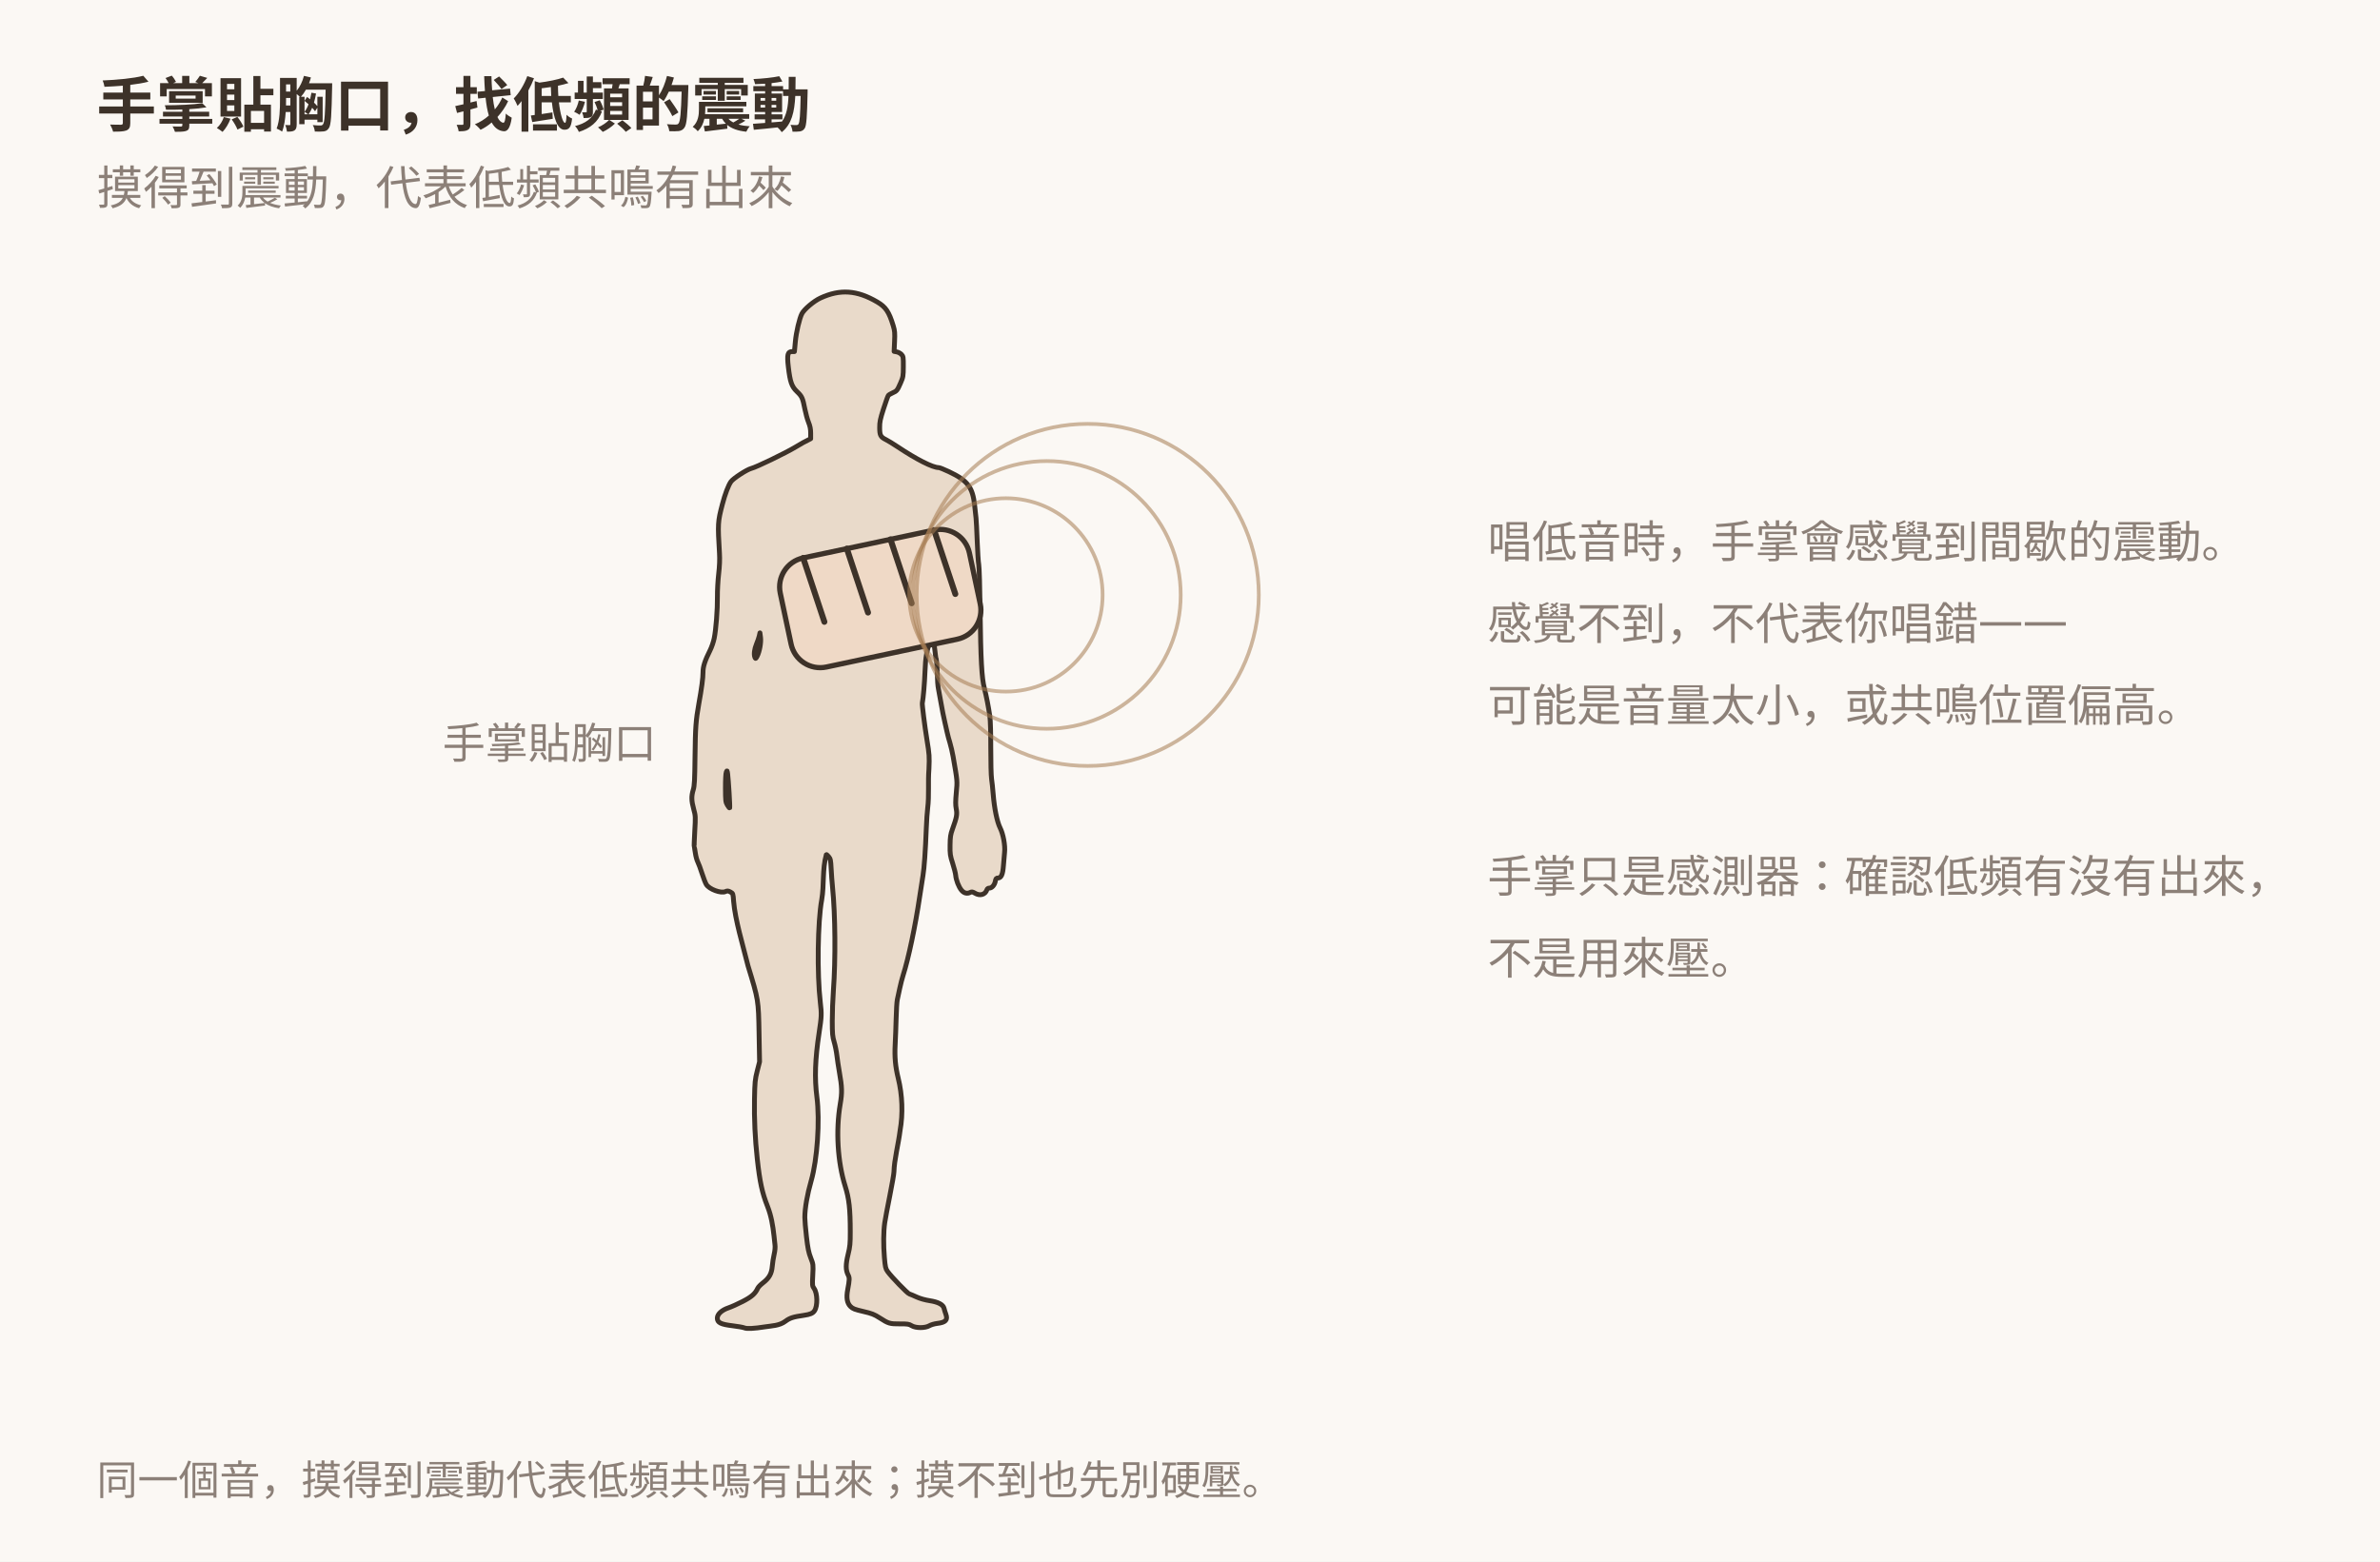
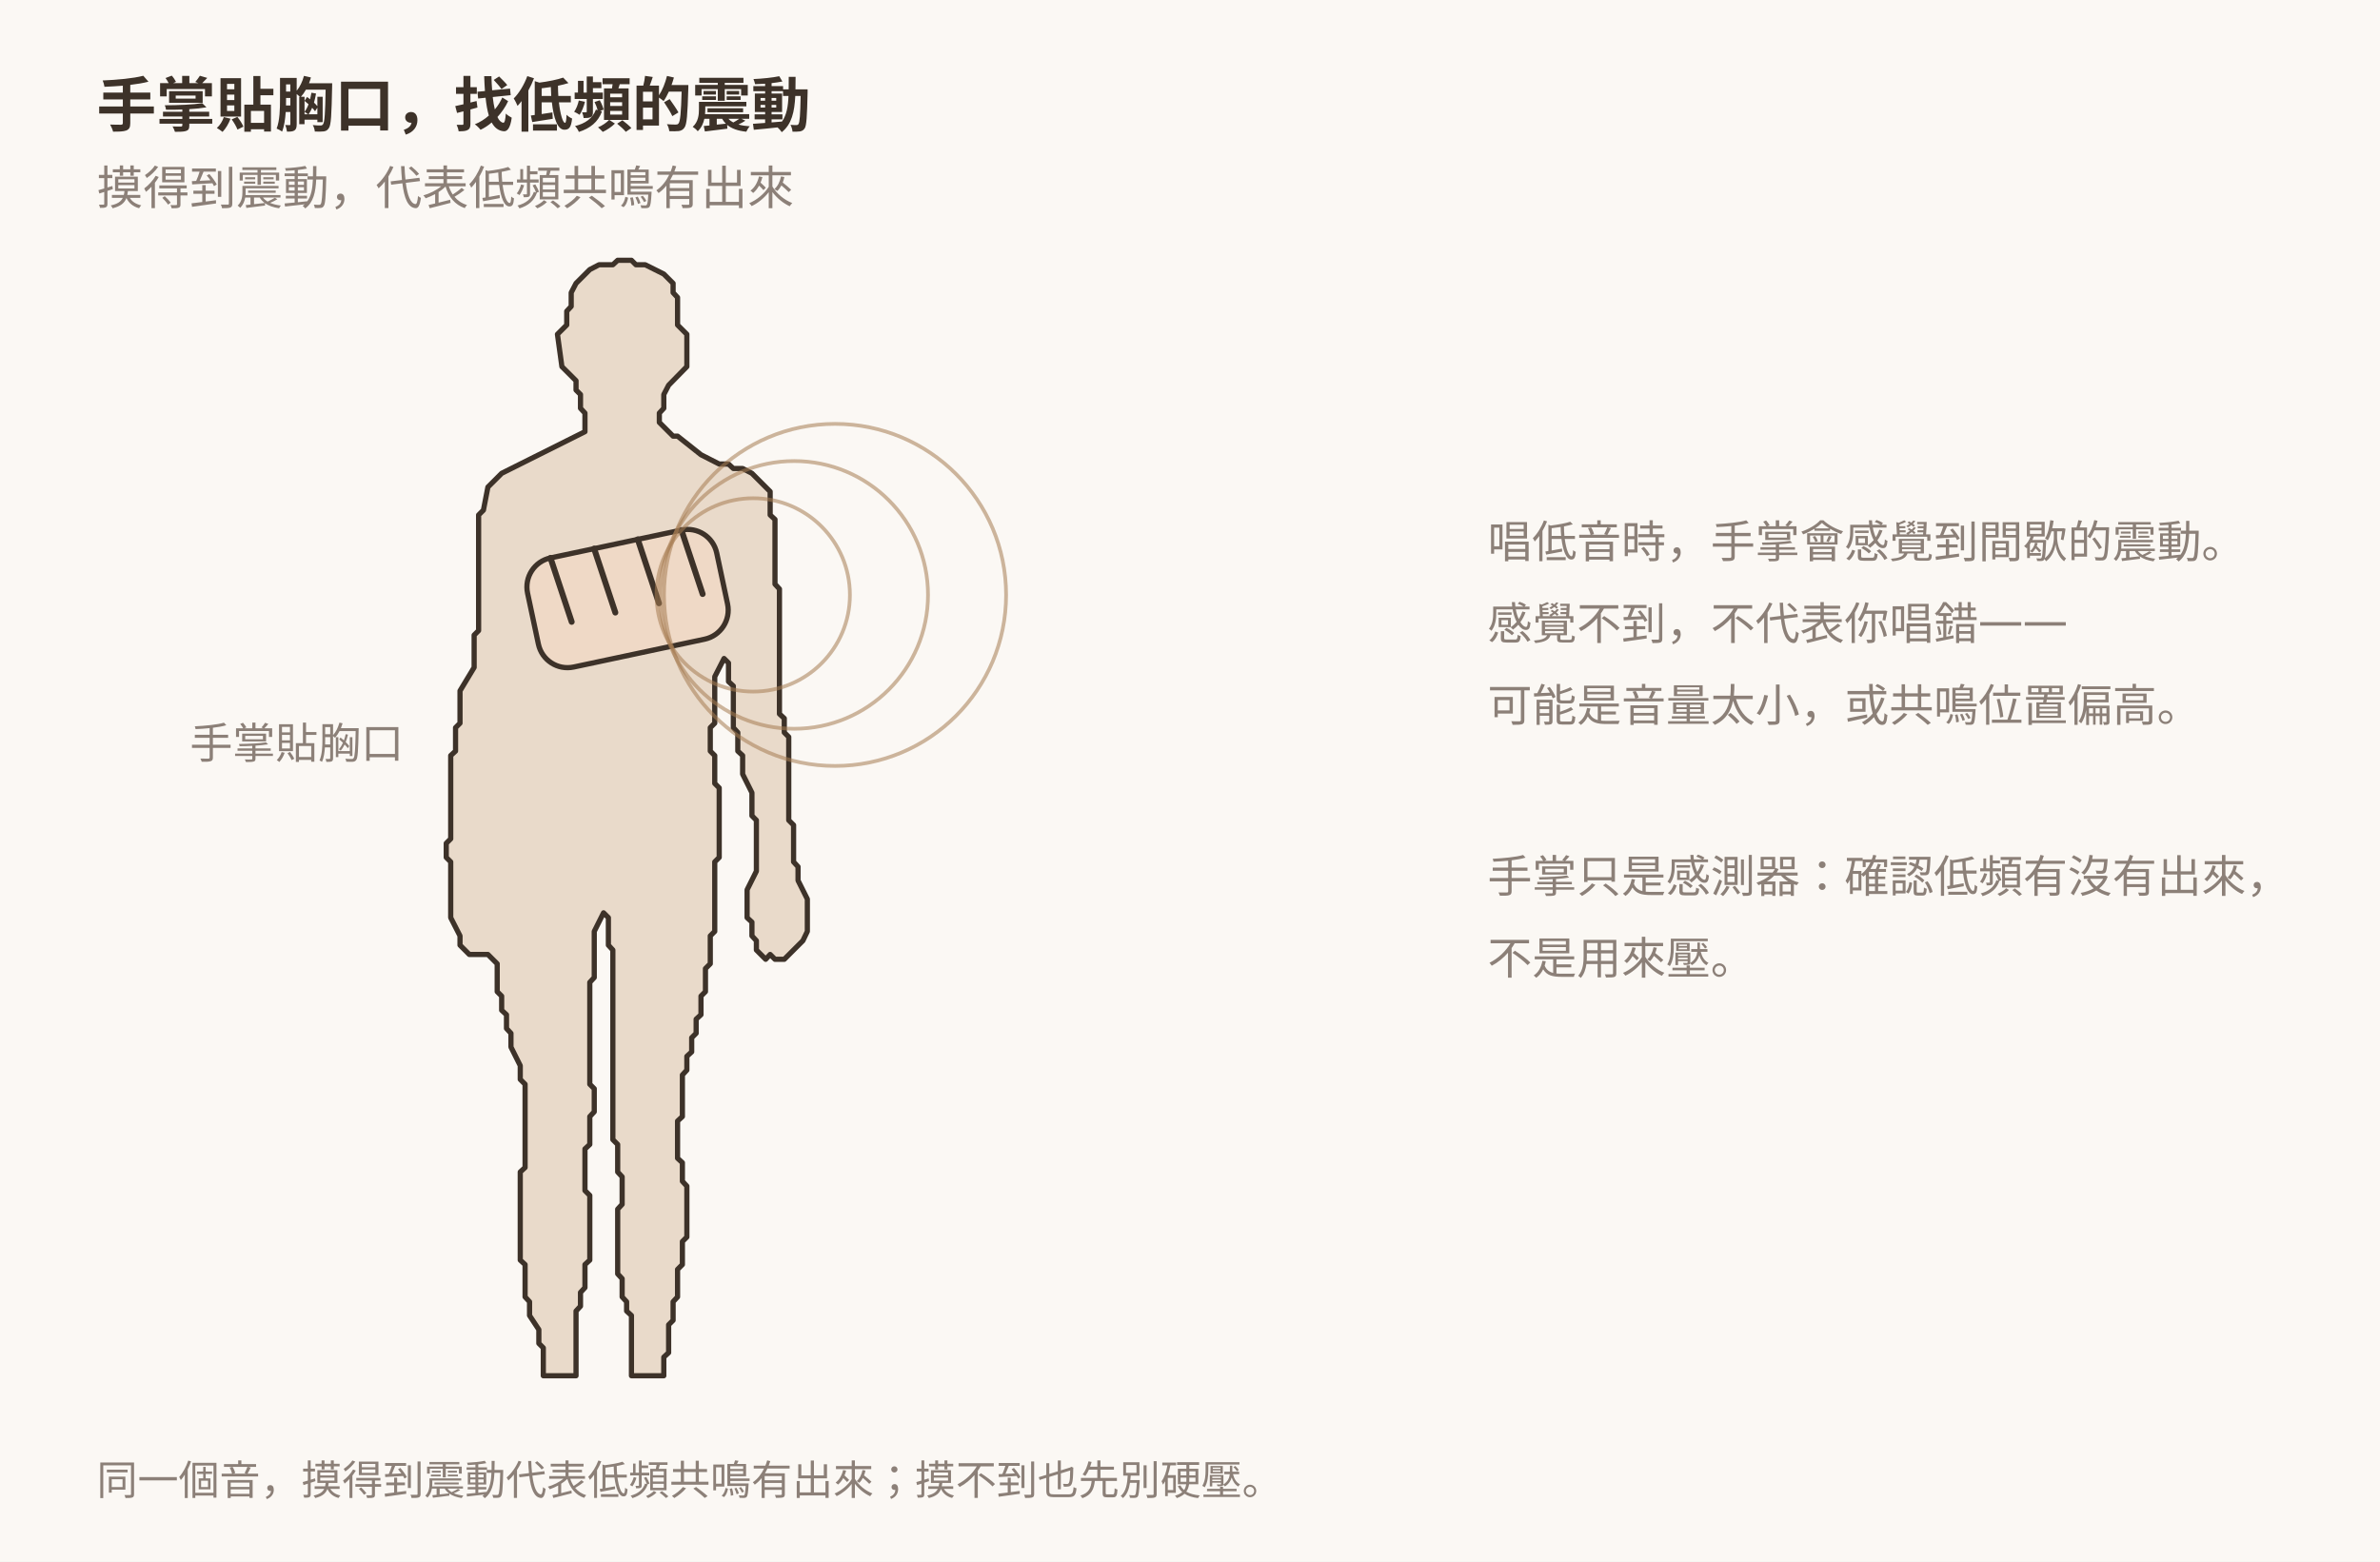
<svg xmlns="http://www.w3.org/2000/svg" viewBox="0 0 640 420" role="img" aria-label="手掌貼胸口，找低頻的震動">
  <rect width="640" height="420" fill="#FBF8F4" />
  <style>
    .t   { font-family: 'Noto Sans TC','PingFang TC','Microsoft JhengHei',system-ui,sans-serif; fill: #3D3229; }
    .tb  { font-family: 'Noto Sans TC','PingFang TC','Microsoft JhengHei',system-ui,sans-serif; fill: #3D3229; font-weight: 700; }
    .ts  { font-family: 'Noto Sans TC','PingFang TC','Microsoft JhengHei',system-ui,sans-serif; fill: #8C8078; }
    .num { font-family: 'Noto Sans TC','PingFang TC','Microsoft JhengHei',system-ui,sans-serif; fill: #FFFFFF; font-weight: 700; font-size: 11px; }
    .ink { fill: none; stroke: #3D3229; stroke-width: 1.6; stroke-linejoin: round; stroke-linecap: round; }
    .thin{ fill: none; stroke: #D9CFC4; stroke-width: 1.1; }
    .dash{ fill: none; stroke: #D9CFC4; stroke-width: 1.1; stroke-dasharray: 4 5; }
    .lead{ fill: none; stroke: #8C8078; stroke-width: 1; }
    .acc { fill: none; stroke: #A67C52; stroke-width: 2; stroke-linejoin: round; stroke-linecap: round; }
    .blue{ fill: none; stroke: #6B8FBF; stroke-width: 2; stroke-linejoin: round; stroke-linecap: round; }
    .green{ fill: none; stroke: #6F8F6A; stroke-width: 2; stroke-linejoin: round; stroke-linecap: round; }
    .red { fill: none; stroke: #B0563F; stroke-width: 2; stroke-linejoin: round; stroke-linecap: round; }
    .dot { fill: #3D3229; }
  </style>
  <text x="26" y="34" class="tb" font-size="16">手掌貼胸口，找低頻的震動</text>
  <text x="26" y="55" class="ts" font-size="12.5">摸得到震動，代表低頻共鳴有出來</text>
-   <g transform="translate(120,70) scale(1.0101)">
-     <path d="m 79.328,284.247 c -0.308,-0.135 -1.703,-0.382 -3.1,-0.549 -3.149,-0.378 -4.065,-0.837 -4.065,-2.039 0,-1.061 1.178,-2.14 3.004,-2.752 0.749,-0.251 2.437,-1.01 3.751,-1.686 2.373,-1.221 3.349,-2.077 4.001,-3.508 0.144,-0.315 0.75,-0.946 1.347,-1.401 1.683,-1.283 2.356,-2.467 2.522,-4.437 0.077,-0.908 0.303,-2.35 0.502,-3.204 0.227,-0.974 0.309,-1.928 0.219,-2.56 -0.079,-0.554 -0.193,-1.612 -0.255,-2.351 -0.317,-2.832 -0.752,-5.366 -1.728,-7.856 -1.433,-3.627 -2.047,-6.47 -2.725,-12.632 -0.59,-5.359 -0.842,-10.741 -0.743,-15.898 0.088,-4.607 0.151,-5.249 0.726,-7.501 l 0.629,-2.463 -0.137,-7.501 c -0.164,-9.007 -0.146,-8.893 -2.935,-18.026 -1.401,-5.634 -3.424,-12.242 -3.84,-17.201 -0.146,-2.072 -0.157,-2.105 -0.86,-2.484 -0.598,-0.322 -0.811,-0.339 -1.322,-0.106 -1.189,0.542 -4.302,-0.612 -5.079,-1.883 -0.242,-0.395 -0.759,-1.726 -1.15,-2.958 -0.391,-1.232 -0.901,-2.61 -1.134,-3.064 -0.233,-0.454 -0.519,-1.498 -0.635,-2.321 -0.117,-0.823 -0.254,-1.564 -0.305,-1.646 -0.051,-0.083 0.013,-1.965 0.141,-4.184 0.227,-3.911 0.218,-4.092 -0.288,-5.926 -0.609,-2.205 -0.635,-3.435 -0.109,-5.139 0.317,-1.028 0.394,-2.496 0.467,-8.871 0.087,-7.666 0.228,-9.611 1.01,-13.969 0.77,-4.293 1.117,-6.905 1.117,-8.405 0,-1.574 0.475,-3.05 1.908,-5.926 0.399,-0.801 0.881,-2.211 1.07,-3.135 0.485,-2.359 0.894,-7.644 0.857,-11.084 -0.017,-1.601 0.132,-4.322 0.331,-6.046 0.244,-2.111 0.316,-3.903 0.221,-5.486 -0.477,-7.989 -0.452,-8.41 0.773,-13.099 0.714,-2.733 1.591,-5.039 2.286,-6.016 0.613,-0.862 4.226,-3.211 5.391,-3.506 1.39,-0.352 9.101,-4.079 11.793,-5.699 1.313,-0.799 2.644,-1.555 4.031,-2.216 v -1.487 c 0,-1.071 -0.157,-1.874 -0.561,-2.868 -0.309,-0.759 -0.753,-2.364 -0.988,-3.565 -0.577,-2.951 -0.759,-3.351 -2.116,-4.648 -1.389,-1.327 -1.815,-2.548 -2.278,-6.535 -0.384,-3.299 -0.186,-4.101 1.01,-4.101 h 0.61 L 92.938,21.655 c 0.229,-2.492 1.083,-6.149 1.734,-7.426 0.6,-1.177 3.184,-3.361 4.932,-4.169 5.263,-2.432 9.751,-2.121 15.137,1.047 2.27,1.335 3.13,2.615 4.259,6.331 0.407,1.34 0.456,1.924 0.351,4.191 l -0.121,2.634 0.726,0.136 c 0.399,0.075 0.955,0.381 1.236,0.679 0.474,0.505 0.509,0.731 0.496,3.234 -0.013,2.515 -0.061,2.798 -0.725,4.324 -0.88,2.022 -0.997,2.168 -2.139,2.674 -0.507,0.225 -1.02,0.536 -1.14,0.691 -0.12,0.155 -0.689,1.744 -1.264,3.529 -0.894,2.777 -1.045,3.506 -1.038,5.038 0.009,2.061 0.233,2.479 1.731,3.227 0.522,0.261 1.832,1.063 2.911,1.782 5.195,3.463 9.463,5.627 11.098,5.627 0.221,0 1.437,0.488 2.701,1.085 4.992,2.355 6.335,4.126 6.849,9.036 0.133,1.269 0.298,2.761 0.366,3.315 0.068,0.554 0.209,3.325 0.313,6.158 0.104,2.833 0.292,5.654 0.417,6.27 0.125,0.616 0.286,6.057 0.358,12.092 0.157,13.246 0.418,18.035 1.135,20.825 0.549,2.139 1.059,4.746 1.467,7.501 0.142,0.961 0.242,4.551 0.234,8.397 -0.008,3.695 0.086,7.373 0.209,8.173 0.123,0.801 0.32,2.665 0.438,4.143 0.298,3.726 1.041,7.34 1.837,8.925 0.836,1.666 1.391,4.708 1.192,6.525 -0.081,0.739 -0.216,2.306 -0.3,3.482 -0.171,2.401 -0.589,3.347 -1.476,3.347 -0.435,0 -0.557,0.15 -0.685,0.84 -0.187,1.014 -0.908,1.847 -1.598,1.847 -0.293,0 -0.56,0.172 -0.635,0.408 -0.426,1.342 -1.859,1.757 -3.213,0.932 -0.557,-0.34 -0.841,-0.394 -1.161,-0.223 -0.87,0.465 -1.73,0.268 -2.406,-0.552 -0.747,-0.907 -1.436,-2.687 -1.548,-3.999 -0.043,-0.505 -0.404,-1.929 -0.802,-3.165 -0.659,-2.046 -0.721,-2.477 -0.69,-4.836 0.029,-2.197 0.126,-2.842 0.638,-4.255 1.143,-3.151 1.291,-3.95 1.003,-5.412 -0.2,-1.015 -0.196,-2.016 0.017,-4.32 0.295,-3.192 0.325,-2.862 -0.848,-9.623 -0.192,-1.108 -0.579,-2.771 -0.86,-3.695 -0.562,-1.777 -0.954,-3.784 -1.32,-5.343 -0.329,-1.399 -0.792,-3.717 -1.029,-5.15 -0.237,-1.433 -0.552,-3.16 -0.7,-3.837 -0.149,-0.677 -0.281,-2.39 -0.295,-3.807 -0.014,-1.416 -0.145,-3.28 -0.291,-4.143 -0.177,0.377 -0.741,-7.475 -1.229,-6.158 -1.358,4.176 -1.606,5.521 -1.758,9.517 -0.119,3.14 -0.46,7.142 -0.717,8.397 -0.081,0.396 0.647,6.166 1.229,9.739 0.648,3.982 0.682,4.482 0.536,7.837 -0.283,3.468 0.088,6.995 -0.341,10.446 -0.123,0.942 -0.282,3.259 -0.354,5.15 -0.237,6.194 -0.559,10.794 -0.892,12.731 -0.18,1.047 -0.58,3.616 -0.888,5.71 -1.133,7.692 -2.978,16.436 -4.403,20.863 -0.245,0.76 -0.646,2.322 -0.892,3.471 -0.246,1.149 -0.54,2.522 -0.654,3.051 -0.114,0.529 -0.252,2.746 -0.305,4.926 -0.054,2.18 -0.172,5.345 -0.263,7.032 -0.176,3.28 0.056,5.826 0.814,8.913 1.107,4.509 1.289,9.497 0.506,13.883 -0.467,3.753 -1.564,7.857 -1.641,11.033 0,0.492 -0.498,3.375 -1.107,6.407 -0.609,3.032 -1.217,6.268 -1.35,7.192 -0.339,2.343 -0.371,5.873 -0.084,9.246 0.214,2.515 0.316,2.965 0.832,3.691 1.027,1.443 5.277,5.838 5.799,5.995 0.276,0.083 1.156,0.454 1.957,0.824 0.87,0.402 2.257,0.794 3.45,0.976 2.299,0.35 3.622,1.057 3.844,2.052 0.076,0.338 0.288,1.033 0.473,1.542 0.563,1.555 -0.039,2.197 -2.307,2.464 -0.717,0.084 -1.654,0.36 -2.081,0.612 -1.132,0.668 -3.643,0.66 -4.728,-0.015 -0.687,-0.428 -1.093,-0.489 -3.135,-0.474 -2.667,0.019 -3.031,-0.089 -5.368,-1.601 -1.427,-0.922 -2.084,-1.18 -4.366,-1.708 -2.271,-0.525 -2.797,-0.73 -3.395,-1.322 -0.917,-0.907 -1.153,-2.315 -0.75,-4.48 0.5,-2.691 0.513,-3.147 0.116,-3.915 -0.664,-1.284 -0.669,-2.796 -0.019,-5.443 0.52,-2.116 0.593,-2.868 0.59,-6.046 -0.006,-6.106 -0.307,-8.804 -1.353,-12.143 -2.021,-6.452 -2.523,-14.822 -1.315,-21.897 0.521,-3.05 0.481,-4.457 -0.241,-8.551 -0.239,-1.355 -0.534,-3.32 -0.655,-4.366 -0.121,-1.047 -0.446,-2.659 -0.722,-3.583 -0.436,-1.457 -0.503,-2.198 -0.508,-5.598 -0.004,-2.155 0.131,-5.783 0.298,-8.061 0.613,-8.358 0.516,-20.186 -0.226,-27.542 -0.131,-1.293 -0.296,-3.515 -0.368,-4.937 -0.117,-2.31 -0.189,-2.653 -0.674,-3.217 -0.298,-0.347 -0.573,-0.594 -0.611,-0.549 -1.122,4.024 -0.532,7.99 -1.232,12.062 -1.066,5.802 -1.256,19.619 -0.375,27.229 0.371,3.207 0.349,3.779 -0.314,8.151 -1.067,7.035 -1.241,12.09 -0.588,17.13 0.814,6.282 0.106,16.646 -1.522,22.28 -1.039,3.596 -1.687,7.322 -1.694,9.741 -0.003,0.739 0.196,3.071 0.44,5.183 0.353,3.053 0.585,4.2 1.134,5.598 0.681,1.736 0.688,1.794 0.543,4.607 -0.139,2.702 -0.121,2.884 0.348,3.542 0.906,1.273 0.981,4.62 0.132,5.916 -0.456,0.696 -1.139,0.992 -2.865,1.242 -2.841,0.411 -3.715,0.691 -4.888,1.567 -1.58,1.208 -3.653,1.218 -5.373,1.487 -3.083,0.484 -4.908,0.573 -5.598,0.272 z M 75.31,141.831 c -0.132,-2.137 -0.306,-4.384 -0.385,-4.993 -0.133,-1.02 -0.163,-1.064 -0.38,-0.56 -0.136,0.316 -0.229,2.113 -0.219,4.243 0.015,3.419 0.054,3.758 0.522,4.544 0.278,0.467 0.55,0.805 0.604,0.75 0.054,-0.054 -0.009,-1.847 -0.142,-3.984 z m 7.469,-36.428 c 0.625,-1.209 1.066,-3.653 0.895,-4.964 l -0.161,-1.232 -0.185,0.837 c -0.102,0.46 -0.439,1.44 -0.749,2.176 -0.541,1.284 -0.717,2.71 -0.428,3.462 0.185,0.482 0.249,0.453 0.629,-0.28 z" fill="#E9DACA" stroke="#3D3229" stroke-width="1.29" stroke-linejoin="round" />
+   <path d="M166.1 70.0 L169.8 70.0 L171.0 71.2 L173.5 71.2 L178.5 73.7 L181.0 76.2 L181.0 78.7 L182.2 80.0 L182.2 87.4 L184.7 89.9 L184.7 98.6 L179.8 103.6 L178.5 106.1 L178.5 109.8 L177.3 111.1 L177.3 113.6 L181.0 117.3 L182.2 117.3 L188.5 122.3 L193.4 124.8 L195.9 124.8 L197.2 126.0 L199.7 126.0 L202.2 127.3 L207.1 132.2 L207.1 138.5 L208.4 139.7 L208.4 157.1 L209.6 158.4 L209.6 192.0 L210.9 193.2 L210.9 197.0 L212.1 198.2 L212.1 220.6 L213.4 221.9 L213.4 231.8 L214.6 233.1 L214.6 236.8 L217.1 241.8 L217.1 250.5 L215.9 253.0 L210.9 258.0 L208.4 258.0 L207.1 256.7 L205.9 258.0 L203.4 255.5 L203.4 253.0 L202.2 251.7 L202.2 248.0 L200.9 246.8 L200.9 239.3 L203.4 234.3 L203.4 220.6 L202.2 219.4 L202.2 213.2 L199.7 208.2 L199.7 203.2 L198.4 202.0 L198.4 197.0 L197.2 195.7 L197.2 184.5 L195.9 183.3 L195.9 178.3 L194.7 177.1 L192.2 182.0 L192.2 194.5 L191.0 195.7 L191.0 202.0 L192.2 203.2 L192.2 210.7 L193.4 211.9 L193.4 230.6 L192.2 231.8 L192.2 250.5 L191.0 251.7 L191.0 259.2 L189.7 260.5 L189.7 266.7 L188.5 267.9 L188.5 272.9 L187.2 274.1 L187.2 277.9 L186.0 279.1 L186.0 282.9 L184.7 284.1 L184.7 287.8 L183.5 289.1 L183.5 300.3 L182.2 301.5 L182.2 311.5 L183.5 312.7 L183.5 317.7 L184.7 319.0 L184.7 332.7 L183.5 333.9 L183.5 340.1 L182.2 341.4 L182.2 348.8 L181.0 350.1 L181.0 355.1 L179.8 356.3 L179.8 363.8 L178.5 365.0 L178.5 370.0 L169.8 370.0 L169.8 353.8 L168.5 352.6 L168.5 350.1 L167.3 348.8 L167.3 343.9 L166.1 342.6 L166.1 325.2 L167.3 323.9 L167.3 316.5 L166.1 315.2 L166.1 307.8 L164.8 306.5 L164.8 255.5 L163.6 254.2 L163.6 246.8 L162.3 245.5 L159.8 250.5 L159.8 262.9 L158.6 264.2 L158.6 291.6 L159.8 292.8 L159.8 299.0 L158.6 300.3 L158.6 307.8 L157.3 309.0 L157.3 320.2 L158.6 321.5 L158.6 338.9 L157.3 340.1 L157.3 346.3 L156.1 347.6 L156.1 351.3 L154.9 352.6 L154.9 370.0 L146.1 370.0 L146.1 362.5 L144.9 361.3 L144.9 357.6 L142.4 353.8 L142.4 350.1 L141.2 348.8 L141.2 340.1 L139.9 338.9 L139.9 315.2 L141.2 314.0 L141.2 291.6 L139.9 290.3 L139.9 286.6 L137.4 281.6 L137.4 277.9 L136.2 276.6 L136.2 272.9 L134.9 271.7 L134.9 267.9 L133.7 266.7 L133.7 259.2 L131.2 256.7 L126.2 256.7 L123.7 254.2 L123.7 251.7 L121.2 246.8 L121.2 231.8 L120.0 230.6 L120.0 226.8 L121.2 225.6 L121.2 203.2 L122.5 202.0 L122.5 195.7 L123.7 194.5 L123.7 185.8 L127.5 179.5 L127.5 170.8 L128.7 169.6 L128.7 138.5 L130.0 137.2 L131.2 131.0 L134.9 127.3 L157.3 116.1 L157.3 111.1 L156.1 109.8 L156.1 106.1 L154.9 104.9 L154.9 102.4 L151.1 98.6 L149.9 89.9 L152.4 87.4 L152.4 83.7 L153.6 82.4 L153.6 78.7 L154.9 76.2 L158.6 72.5 L161.1 71.2 L164.8 71.2 Z" fill="#E9DACA" stroke="#3D3229" stroke-width="1.4" stroke-linejoin="round" />
+   <g transform="rotate(-12 168.5477 160.0)">
+     <rect x="142.548" y="146.0" width="52" height="30" rx="8" fill="#EFD9C6" stroke="#3D3229" stroke-width="1.4" />
+     <path d="M150.548 146.0 L152.548 164.0" class="ink" />
+     <path d="M162.548 146.0 L164.548 164.0" class="ink" />
+     <path d="M174.548 146.0 L176.548 164.0" class="ink" />
+     <path d="M186.548 146.0 L188.548 164.0" class="ink" />
  </g>
-   <g transform="rotate(-12 236.5 160.0)">
-     <rect x="210.5" y="146.0" width="52" height="30" rx="8" fill="#EFD9C6" stroke="#3D3229" stroke-width="1.4" />
-     <path d="M218.5 146.0 L220.5 164.0" class="ink" />
-     <path d="M230.5 146.0 L232.5 164.0" class="ink" />
-     <path d="M242.5 146.0 L244.5 164.0" class="ink" />
-     <path d="M254.5 146.0 L256.5 164.0" class="ink" />
-   </g>
-   <circle cx="270.5" cy="160.0" r="26" fill="none" stroke="#A67C52" stroke-width="1" opacity="0.55" />
-   <circle cx="281.5" cy="160.0" r="36" fill="none" stroke="#A67C52" stroke-width="1" opacity="0.55" />
-   <circle cx="292.5" cy="160.0" r="46" fill="none" stroke="#A67C52" stroke-width="1" opacity="0.55" />
-   <text x="176.5" y="204.0" class="ts" font-size="11.5" text-anchor="end">手掌貼胸口</text>
+   <circle cx="202.548" cy="160.0" r="26" fill="none" stroke="#A67C52" stroke-width="1" opacity="0.55" />
+   <circle cx="213.548" cy="160.0" r="36" fill="none" stroke="#A67C52" stroke-width="1" opacity="0.55" />
+   <circle cx="224.548" cy="160.0" r="46" fill="none" stroke="#A67C52" stroke-width="1" opacity="0.55" />
+   <text x="108.548" y="204.0" class="ts" font-size="11.5" text-anchor="end">手掌貼胸口</text>
  <text x="400" y="150" class="ts" font-size="12">唱低音時，手掌會感覺到間歇的震動。</text>
  <text x="400" y="172" class="ts" font-size="12">感覺不到，不代表你唱錯——</text>
  <text x="400" y="194" class="ts" font-size="12">可能是音量太小，或共鳴位置偏高。</text>
  <text x="400" y="240" class="ts" font-size="12">手掌只是感測器：確認低頻有沒有出來，</text>
  <text x="400" y="262" class="ts" font-size="12">不是用來壓。</text>
  <text x="26" y="402" class="ts" font-size="11">同一個音，摸得到震動代表低頻共鳴有出來；摸不到也先別硬壓。</text>
</svg>
